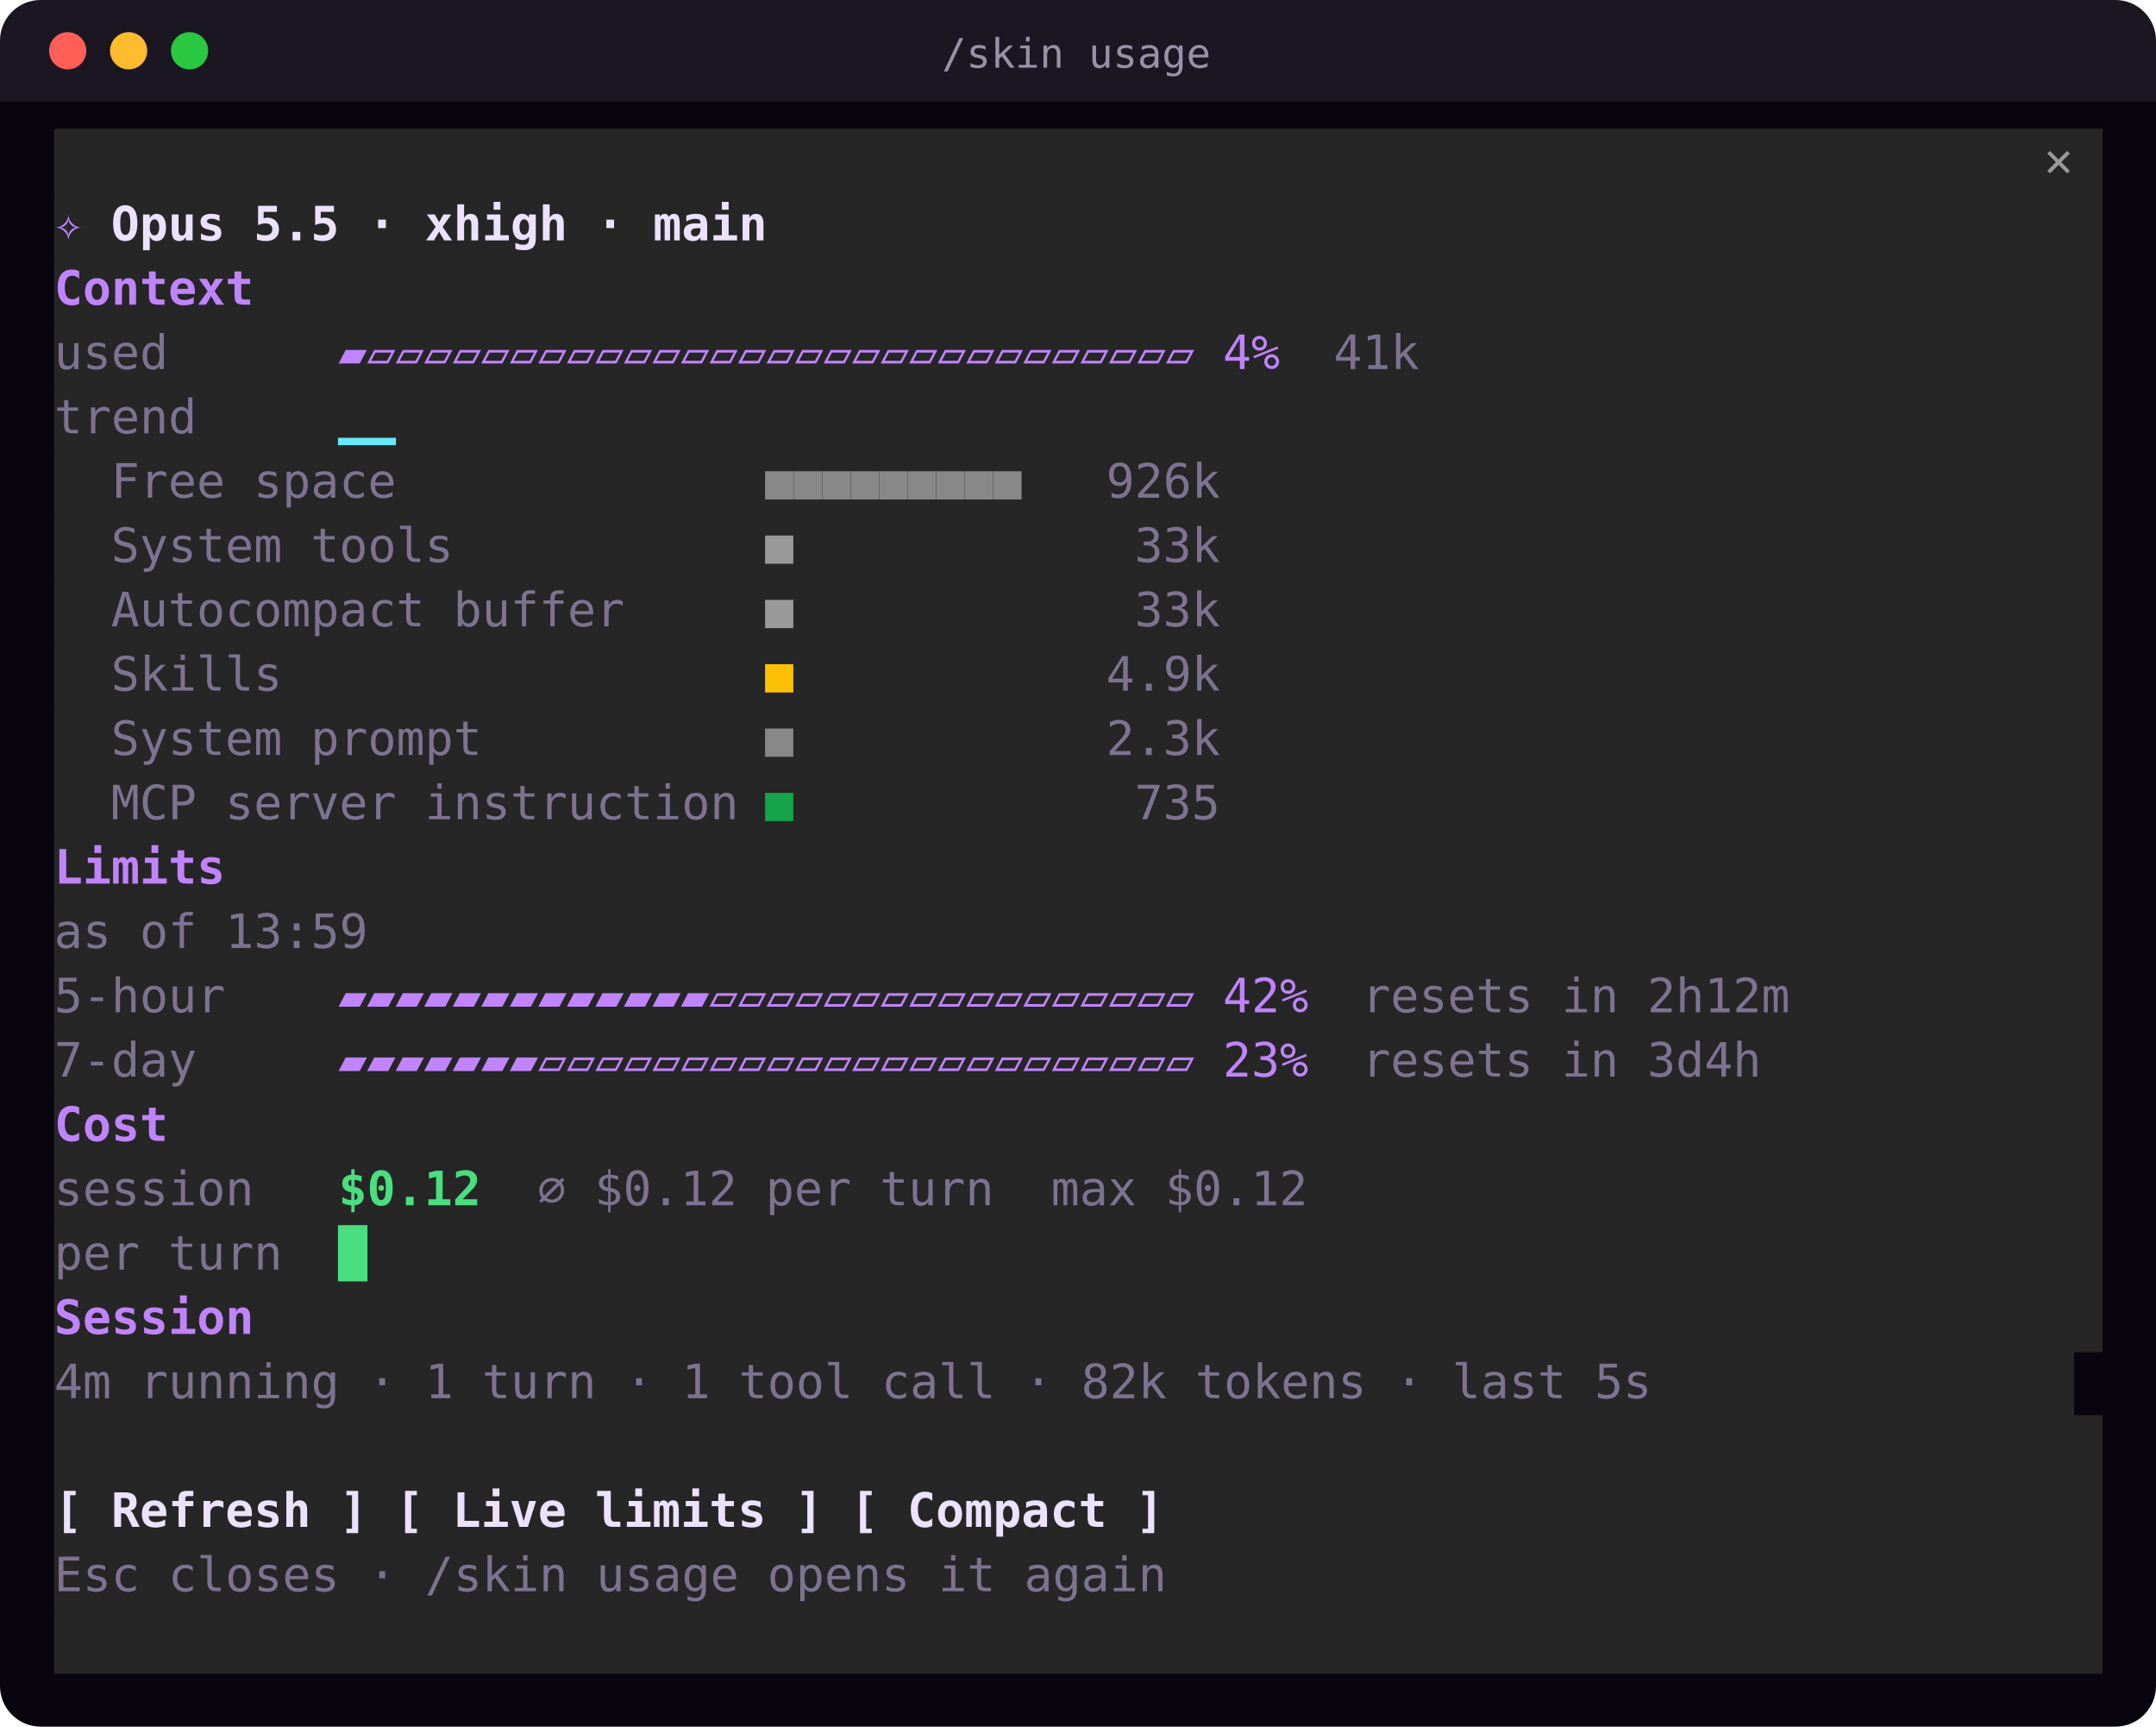
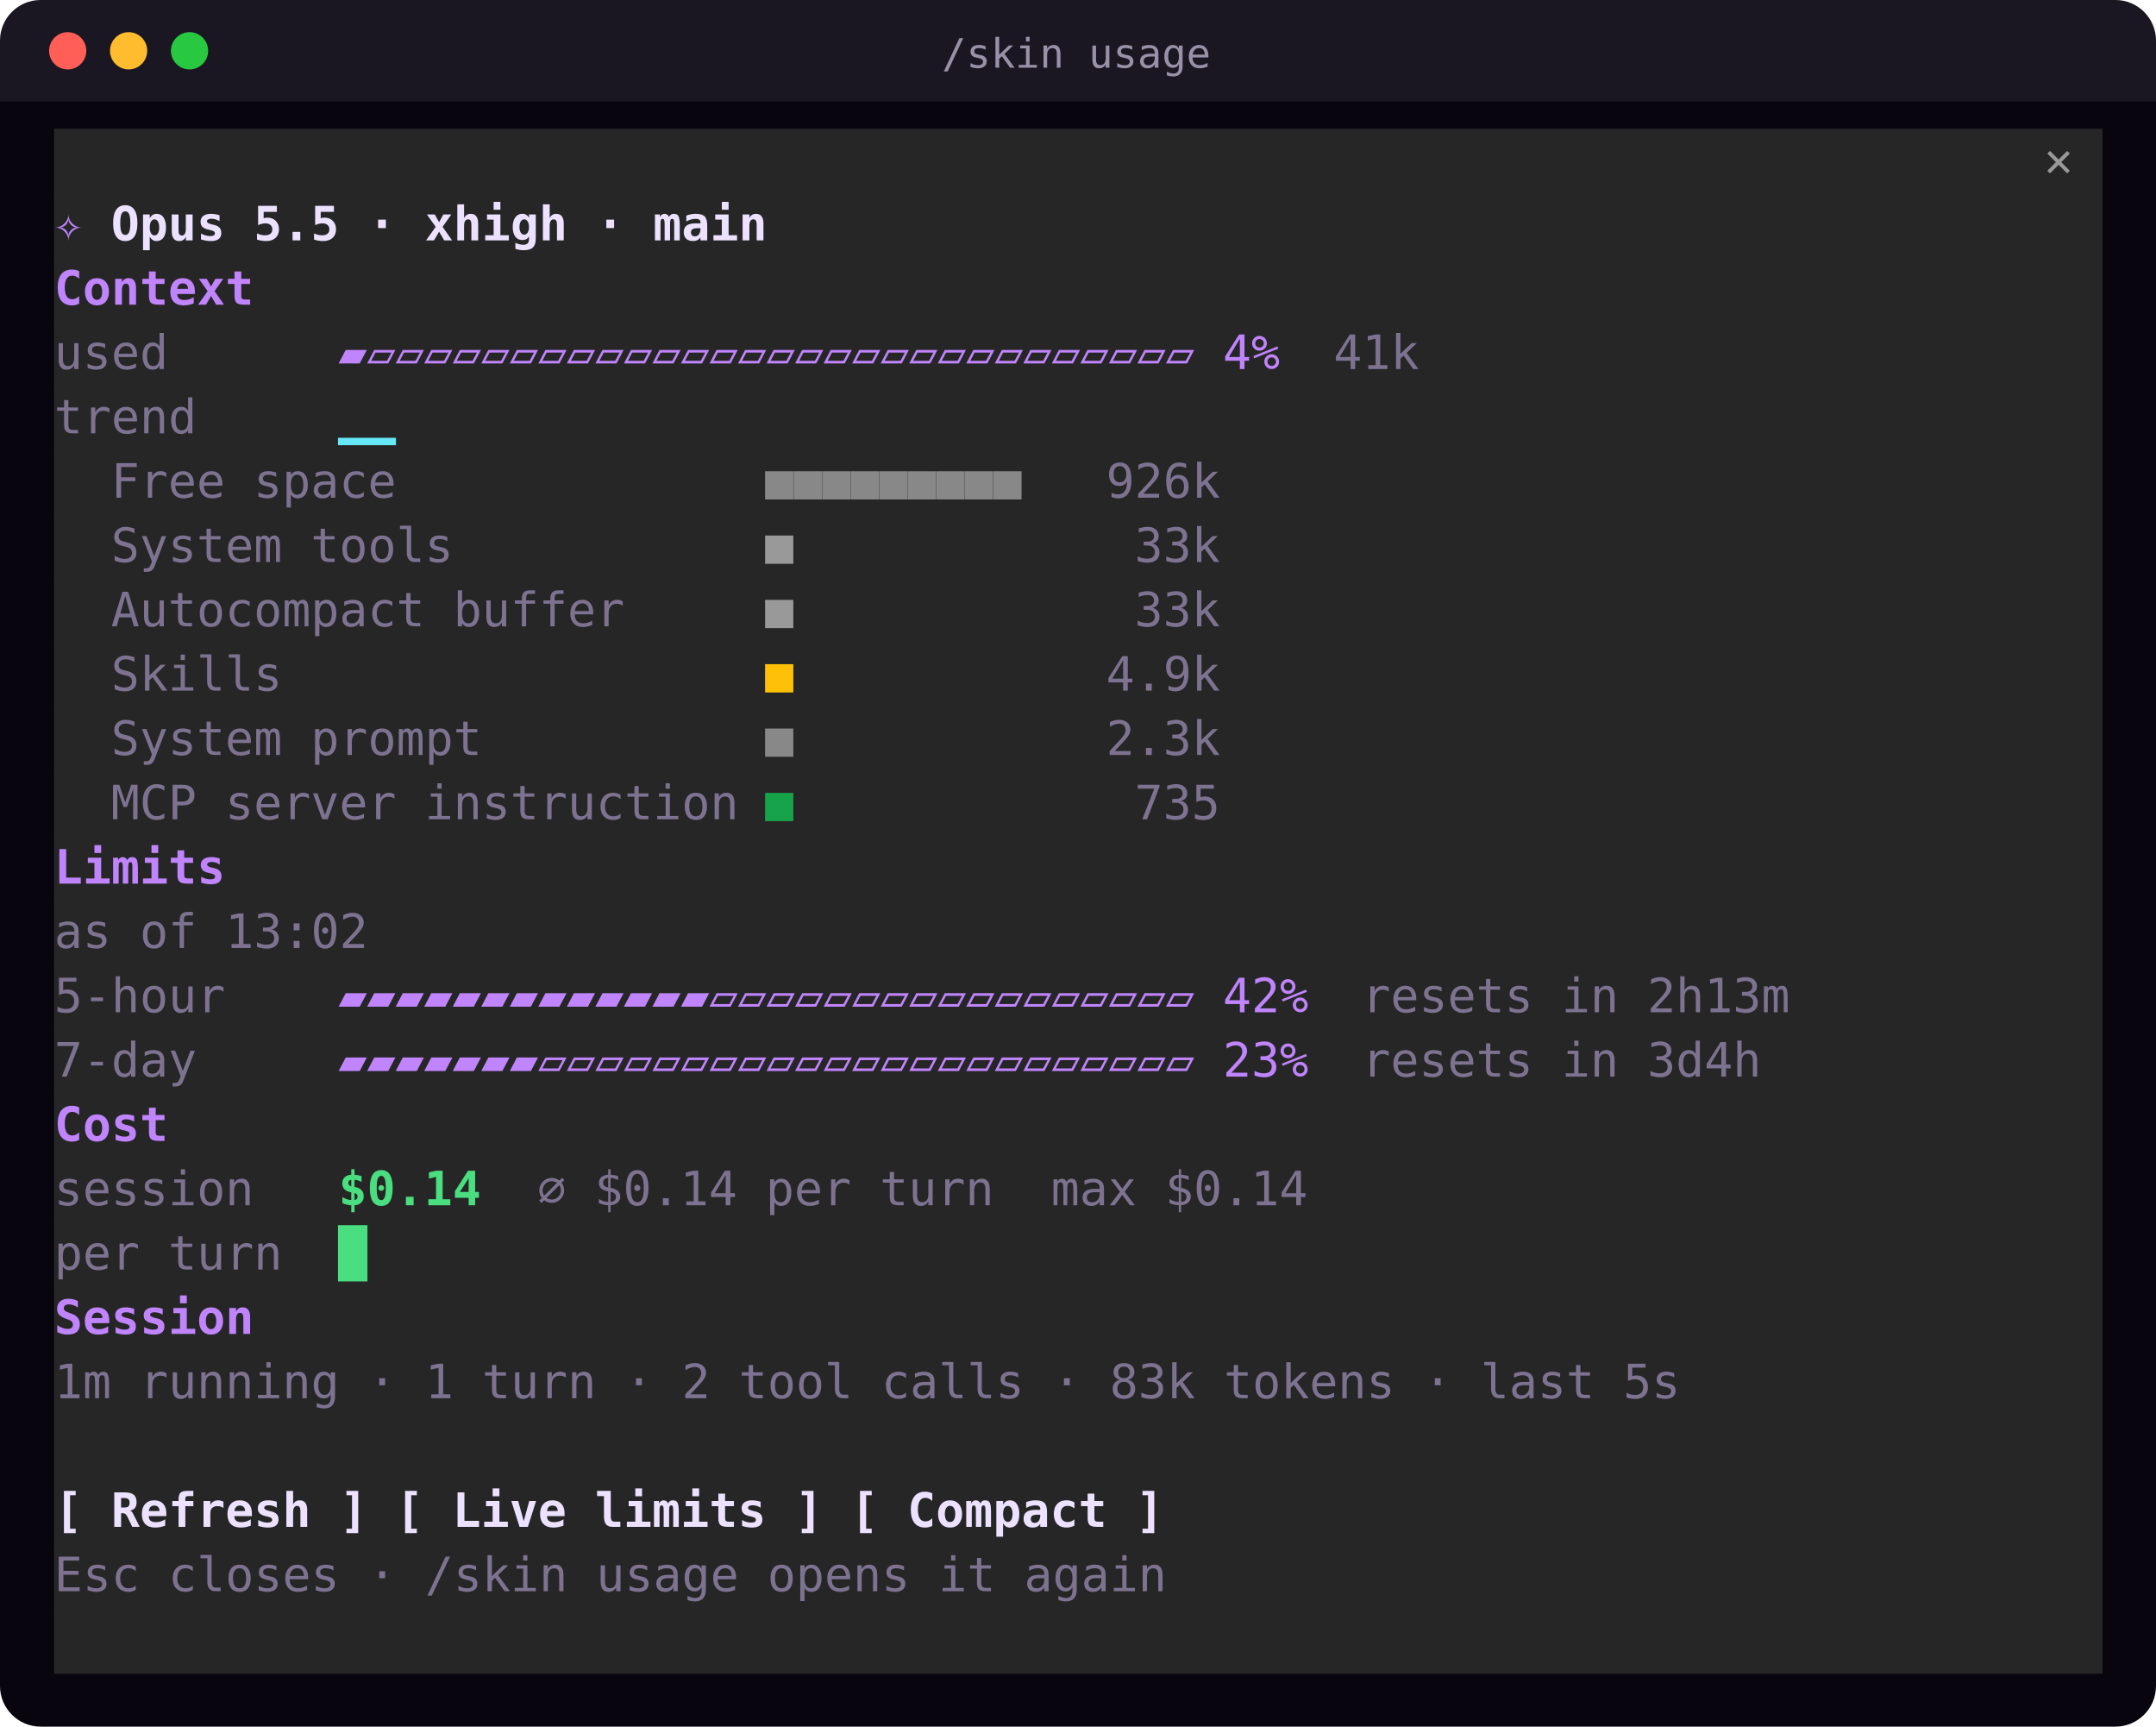
<svg xmlns="http://www.w3.org/2000/svg" width="637" height="510" viewBox="0 0 637 510" font-family="'JetBrains Mono','SF Mono','Cascadia Code',Menlo,Consolas,'DejaVu Sans Mono',monospace" font-size="14" role="img" aria-label="/skin usage">
  <rect width="637" height="510" rx="12" fill="#08050f" />
  <path d="M0 12a12 12 0 0 1 12-12h613a12 12 0 0 1 12 12v18H0Z" fill="#ece2ff" opacity=".08" />
  <circle cx="20" cy="15" r="5.5" fill="#ff5f57" />
  <circle cx="38" cy="15" r="5.5" fill="#febc2e" />
  <circle cx="56" cy="15" r="5.5" fill="#28c840" />
  <text x="318" y="20" fill="#ece2ff" opacity=".6" text-anchor="middle" font-size="12">/skin usage</text>
  <rect x="16.0" y="38.0" width="605.2" height="19.4" fill="#262626" />
  <text x="604.0" y="52.0" fill="#999999" textLength="8.4" lengthAdjust="spacingAndGlyphs" xml:space="preserve">✕</text>
  <rect x="16.0" y="57.0" width="605.2" height="19.4" fill="#262626" />
  <text x="16.0" y="71.0" fill="#c084fc" font-weight="700" textLength="8.4" lengthAdjust="spacingAndGlyphs" xml:space="preserve">✧</text>
  <text x="32.8" y="71.0" fill="#ece2ff" font-weight="700" textLength="193.2" lengthAdjust="spacingAndGlyphs" xml:space="preserve">Opus 5.5 · xhigh · main</text>
  <rect x="16.0" y="76.0" width="605.2" height="19.4" fill="#262626" />
  <text x="16.0" y="90.0" fill="#c084fc" font-weight="700" textLength="58.8" lengthAdjust="spacingAndGlyphs" xml:space="preserve">Context</text>
  <rect x="16.0" y="95.0" width="605.2" height="19.4" fill="#262626" />
  <text x="16.0" y="109.0" fill="#7d7391" textLength="33.6" lengthAdjust="spacingAndGlyphs" xml:space="preserve">used</text>
  <text x="100.0" y="109.0" fill="#c084fc" textLength="277.2" lengthAdjust="spacingAndGlyphs" xml:space="preserve">▰▱▱▱▱▱▱▱▱▱▱▱▱▱▱▱▱▱▱▱▱▱▱▱▱▱▱▱▱▱ 4%</text>
  <text x="394.0" y="109.0" fill="#7d7391" textLength="25.2" lengthAdjust="spacingAndGlyphs" xml:space="preserve">41k</text>
  <rect x="16.0" y="114.0" width="605.2" height="19.4" fill="#262626" />
  <text x="16.0" y="128.0" fill="#7d7391" textLength="42.0" lengthAdjust="spacingAndGlyphs" xml:space="preserve">trend</text>
  <text x="100.0" y="128.0" fill="#67e8f9" textLength="16.8" lengthAdjust="spacingAndGlyphs" xml:space="preserve">▁▁</text>
  <rect x="16.0" y="133.0" width="605.2" height="19.4" fill="#262626" />
  <text x="32.8" y="147.0" fill="#7d7391" textLength="84.0" lengthAdjust="spacingAndGlyphs" xml:space="preserve">Free space</text>
  <text x="226.0" y="147.0" fill="#888888" textLength="75.6" lengthAdjust="spacingAndGlyphs" xml:space="preserve">■■■■■■■■■</text>
  <text x="326.8" y="147.0" fill="#7d7391" textLength="33.6" lengthAdjust="spacingAndGlyphs" xml:space="preserve">926k</text>
  <rect x="16.0" y="152.0" width="605.2" height="19.4" fill="#262626" />
  <text x="32.8" y="166.0" fill="#7d7391" textLength="100.8" lengthAdjust="spacingAndGlyphs" xml:space="preserve">System tools</text>
  <text x="226.0" y="166.0" fill="#999999" textLength="8.4" lengthAdjust="spacingAndGlyphs" xml:space="preserve">■</text>
  <text x="335.2" y="166.0" fill="#7d7391" textLength="25.2" lengthAdjust="spacingAndGlyphs" xml:space="preserve">33k</text>
  <rect x="16.0" y="171.0" width="605.2" height="19.4" fill="#262626" />
  <text x="32.8" y="185.0" fill="#7d7391" textLength="151.2" lengthAdjust="spacingAndGlyphs" xml:space="preserve">Autocompact buffer</text>
  <text x="226.0" y="185.0" fill="#999999" textLength="8.4" lengthAdjust="spacingAndGlyphs" xml:space="preserve">■</text>
  <text x="335.2" y="185.0" fill="#7d7391" textLength="25.2" lengthAdjust="spacingAndGlyphs" xml:space="preserve">33k</text>
  <rect x="16.0" y="190.0" width="605.2" height="19.4" fill="#262626" />
  <text x="32.8" y="204.0" fill="#7d7391" textLength="50.4" lengthAdjust="spacingAndGlyphs" xml:space="preserve">Skills</text>
  <text x="226.0" y="204.0" fill="#ffc107" textLength="8.4" lengthAdjust="spacingAndGlyphs" xml:space="preserve">■</text>
  <text x="326.8" y="204.0" fill="#7d7391" textLength="33.6" lengthAdjust="spacingAndGlyphs" xml:space="preserve">4.9k</text>
  <rect x="16.0" y="209.0" width="605.2" height="19.4" fill="#262626" />
  <text x="32.8" y="223.0" fill="#7d7391" textLength="109.2" lengthAdjust="spacingAndGlyphs" xml:space="preserve">System prompt</text>
  <text x="226.0" y="223.0" fill="#888888" textLength="8.4" lengthAdjust="spacingAndGlyphs" xml:space="preserve">■</text>
  <text x="326.8" y="223.0" fill="#7d7391" textLength="33.6" lengthAdjust="spacingAndGlyphs" xml:space="preserve">2.3k</text>
  <rect x="16.0" y="228.0" width="605.2" height="19.4" fill="#262626" />
  <text x="32.8" y="242.0" fill="#7d7391" textLength="184.8" lengthAdjust="spacingAndGlyphs" xml:space="preserve">MCP server instruction</text>
  <text x="226.0" y="242.0" fill="#16a34a" textLength="8.4" lengthAdjust="spacingAndGlyphs" xml:space="preserve">■</text>
  <text x="335.2" y="242.0" fill="#7d7391" textLength="25.2" lengthAdjust="spacingAndGlyphs" xml:space="preserve">735</text>
  <rect x="16.0" y="247.0" width="605.2" height="19.4" fill="#262626" />
  <text x="16.0" y="261.0" fill="#c084fc" font-weight="700" textLength="50.4" lengthAdjust="spacingAndGlyphs" xml:space="preserve">Limits</text>
  <rect x="16.0" y="266.0" width="605.2" height="19.4" fill="#262626" />
-   <text x="16.0" y="280.0" fill="#7d7391" textLength="92.4" lengthAdjust="spacingAndGlyphs" xml:space="preserve">as of 13:59</text>
+   <text x="16.0" y="280.0" fill="#7d7391" textLength="92.4" lengthAdjust="spacingAndGlyphs" xml:space="preserve">as of 13:02</text>
  <rect x="16.0" y="285.0" width="605.2" height="19.4" fill="#262626" />
  <text x="16.0" y="299.0" fill="#7d7391" textLength="50.4" lengthAdjust="spacingAndGlyphs" xml:space="preserve">5-hour</text>
  <text x="100.0" y="299.0" fill="#c084fc" textLength="285.6" lengthAdjust="spacingAndGlyphs" xml:space="preserve">▰▰▰▰▰▰▰▰▰▰▰▰▰▱▱▱▱▱▱▱▱▱▱▱▱▱▱▱▱▱ 42%</text>
-   <text x="402.4" y="299.0" fill="#7d7391" textLength="126.0" lengthAdjust="spacingAndGlyphs" xml:space="preserve">resets in 2h12m</text>
+   <text x="402.4" y="299.0" fill="#7d7391" textLength="126.0" lengthAdjust="spacingAndGlyphs" xml:space="preserve">resets in 2h13m</text>
  <rect x="16.0" y="304.0" width="605.2" height="19.4" fill="#262626" />
  <text x="16.0" y="318.0" fill="#7d7391" textLength="42.0" lengthAdjust="spacingAndGlyphs" xml:space="preserve">7-day</text>
  <text x="100.0" y="318.0" fill="#c084fc" textLength="285.6" lengthAdjust="spacingAndGlyphs" xml:space="preserve">▰▰▰▰▰▰▰▱▱▱▱▱▱▱▱▱▱▱▱▱▱▱▱▱▱▱▱▱▱▱ 23%</text>
  <text x="402.4" y="318.0" fill="#7d7391" textLength="117.6" lengthAdjust="spacingAndGlyphs" xml:space="preserve">resets in 3d4h</text>
  <rect x="16.0" y="323.0" width="605.2" height="19.4" fill="#262626" />
  <text x="16.0" y="337.0" fill="#c084fc" font-weight="700" textLength="33.6" lengthAdjust="spacingAndGlyphs" xml:space="preserve">Cost</text>
  <rect x="16.0" y="342.0" width="605.2" height="19.4" fill="#262626" />
  <text x="16.0" y="356.0" fill="#7d7391" textLength="58.8" lengthAdjust="spacingAndGlyphs" xml:space="preserve">session</text>
-   <text x="100.0" y="356.0" fill="#4ade80" font-weight="700" textLength="42.0" lengthAdjust="spacingAndGlyphs" xml:space="preserve">$0.12</text>
-   <text x="158.8" y="356.0" fill="#7d7391" textLength="226.8" lengthAdjust="spacingAndGlyphs" xml:space="preserve">⌀ $0.12 per turn  max $0.12</text>
+   <text x="100.0" y="356.0" fill="#4ade80" font-weight="700" textLength="42.0" lengthAdjust="spacingAndGlyphs" xml:space="preserve">$0.14</text>
+   <text x="158.8" y="356.0" fill="#7d7391" textLength="226.8" lengthAdjust="spacingAndGlyphs" xml:space="preserve">⌀ $0.14 per turn  max $0.14</text>
  <rect x="16.0" y="361.0" width="605.2" height="19.4" fill="#262626" />
  <text x="16.0" y="375.0" fill="#7d7391" textLength="67.2" lengthAdjust="spacingAndGlyphs" xml:space="preserve">per turn</text>
  <text x="100.0" y="375.0" fill="#4ade80" textLength="8.4" lengthAdjust="spacingAndGlyphs" xml:space="preserve">█</text>
  <rect x="16.0" y="380.0" width="605.2" height="19.4" fill="#262626" />
  <text x="16.0" y="394.0" fill="#c084fc" font-weight="700" textLength="58.8" lengthAdjust="spacingAndGlyphs" xml:space="preserve">Session</text>
-   <rect x="16.0" y="399.0" width="596.8" height="19.4" fill="#262626" />
-   <text x="16.0" y="413.0" fill="#7d7391" textLength="470.4" lengthAdjust="spacingAndGlyphs" xml:space="preserve">4m running · 1 turn · 1 tool call · 82k tokens · last 5s</text>
+   <rect x="16.0" y="399.0" width="605.2" height="19.4" fill="#262626" />
+   <text x="16.0" y="413.0" fill="#7d7391" textLength="478.8" lengthAdjust="spacingAndGlyphs" xml:space="preserve">1m running · 1 turn · 2 tool calls · 83k tokens · last 5s</text>
  <rect x="16.0" y="418.0" width="605.2" height="19.4" fill="#262626" />
  <rect x="16.0" y="437.0" width="605.2" height="19.4" fill="#262626" />
  <text x="16.0" y="451.0" fill="#ece2ff" font-weight="700" textLength="92.4" lengthAdjust="spacingAndGlyphs" xml:space="preserve">[ Refresh ]</text>
  <text x="116.8" y="451.0" fill="#ece2ff" font-weight="700" textLength="126.0" lengthAdjust="spacingAndGlyphs" xml:space="preserve">[ Live limits ]</text>
  <text x="251.2" y="451.0" fill="#ece2ff" font-weight="700" textLength="92.4" lengthAdjust="spacingAndGlyphs" xml:space="preserve">[ Compact ]</text>
  <rect x="16.0" y="456.0" width="605.2" height="19.4" fill="#262626" />
  <text x="16.0" y="470.0" fill="#7d7391" textLength="327.6" lengthAdjust="spacingAndGlyphs" xml:space="preserve">Esc closes · /skin usage opens it again</text>
  <rect x="16.0" y="475.0" width="605.2" height="19.4" fill="#262626" />
</svg>
